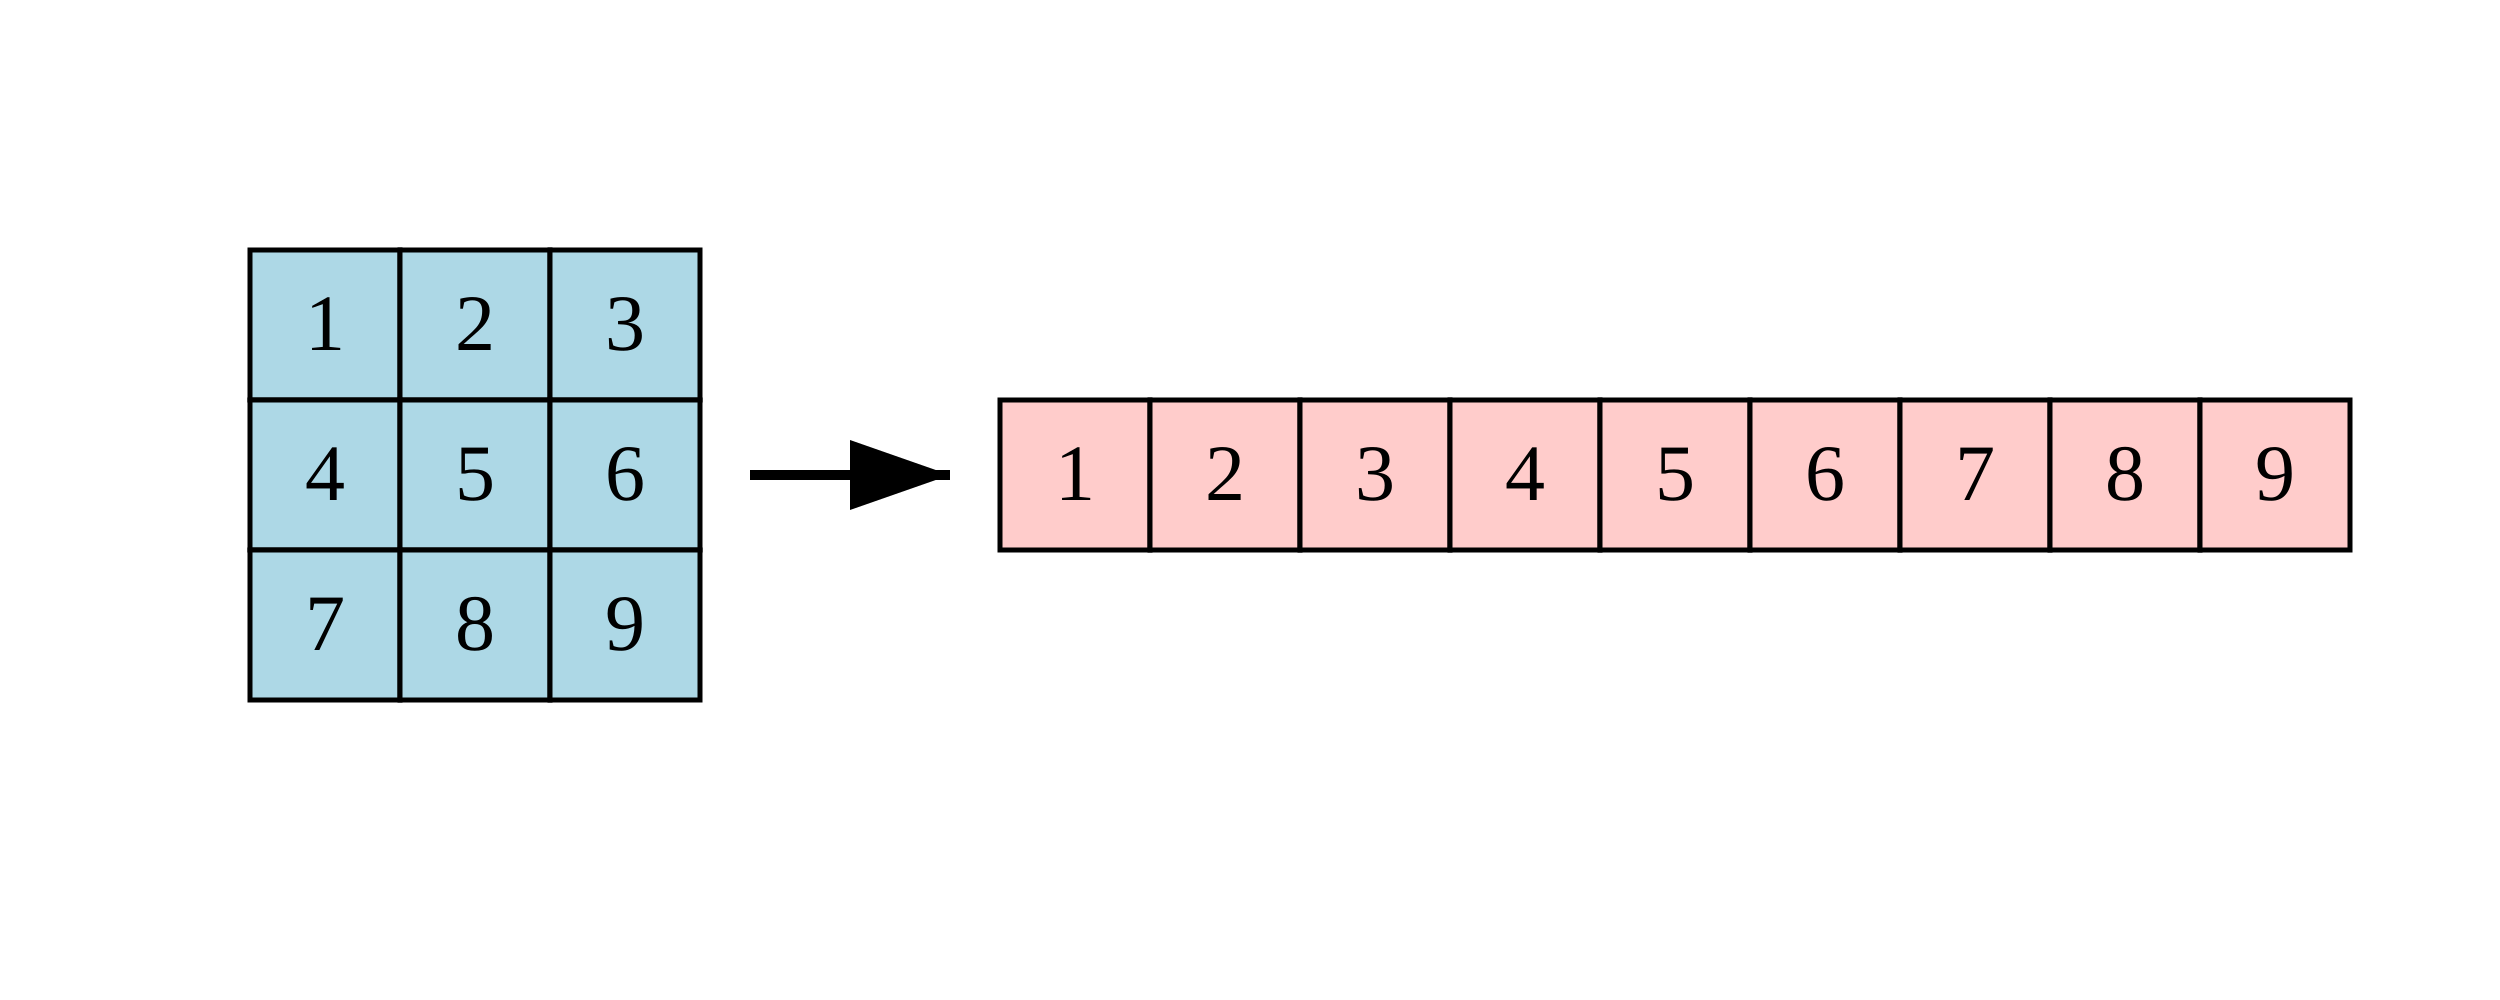
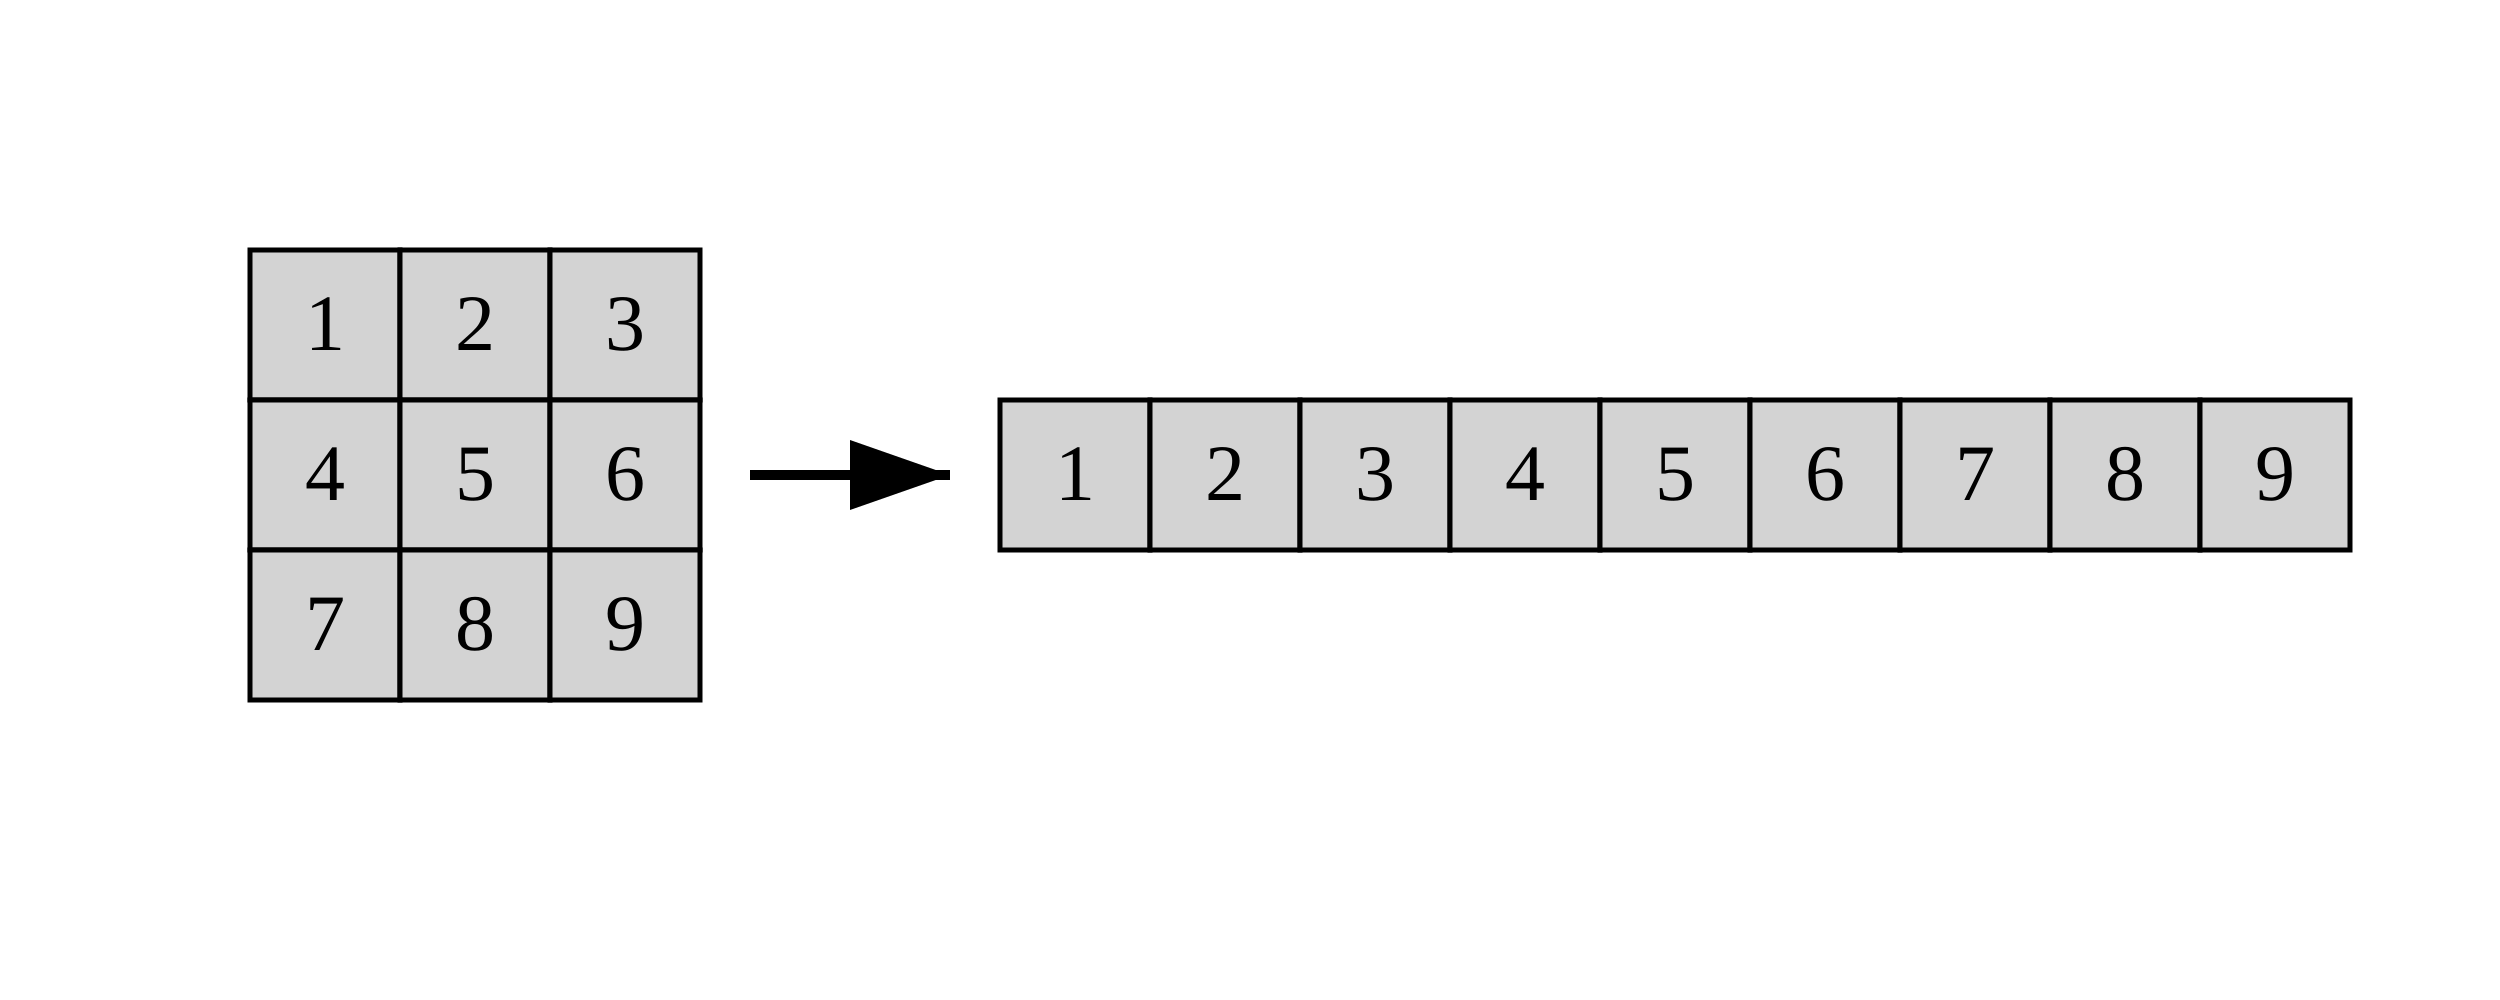
- <svg xmlns="http://www.w3.org/2000/svg" width="500" height="200">
+ <svg xmlns="http://www.w3.org/2000/svg" width="1000" height="400" style="transform:scale(2);">
  <g transform="translate(50,50)">
-     <rect x="0" y="0" width="30" height="30" fill="#add8e6" stroke="black" />
+     <rect x="0" y="0" width="30" height="30" fill="lightgray" stroke="black" />
    <text x="15" y="20" font-size="16" text-anchor="middle" fill="black">1</text>
-     <rect x="30" y="0" width="30" height="30" fill="#add8e6" stroke="black" />
+     <rect x="30" y="0" width="30" height="30" fill="lightgray" stroke="black" />
    <text x="45" y="20" font-size="16" text-anchor="middle" fill="black">2</text>
-     <rect x="60" y="0" width="30" height="30" fill="#add8e6" stroke="black" />
+     <rect x="60" y="0" width="30" height="30" fill="lightgray" stroke="black" />
    <text x="75" y="20" font-size="16" text-anchor="middle" fill="black">3</text>
-     <rect x="0" y="30" width="30" height="30" fill="#add8e6" stroke="black" />
+     <rect x="0" y="30" width="30" height="30" fill="lightgray" stroke="black" />
    <text x="15" y="50" font-size="16" text-anchor="middle" fill="black">4</text>
-     <rect x="30" y="30" width="30" height="30" fill="#add8e6" stroke="black" />
+     <rect x="30" y="30" width="30" height="30" fill="lightgray" stroke="black" />
    <text x="45" y="50" font-size="16" text-anchor="middle" fill="black">5</text>
-     <rect x="60" y="30" width="30" height="30" fill="#add8e6" stroke="black" />
+     <rect x="60" y="30" width="30" height="30" fill="lightgray" stroke="black" />
    <text x="75" y="50" font-size="16" text-anchor="middle" fill="black">6</text>
-     <rect x="0" y="60" width="30" height="30" fill="#add8e6" stroke="black" />
+     <rect x="0" y="60" width="30" height="30" fill="lightgray" stroke="black" />
    <text x="15" y="80" font-size="16" text-anchor="middle" fill="black">7</text>
-     <rect x="30" y="60" width="30" height="30" fill="#add8e6" stroke="black" />
+     <rect x="30" y="60" width="30" height="30" fill="lightgray" stroke="black" />
    <text x="45" y="80" font-size="16" text-anchor="middle" fill="black">8</text>
-     <rect x="60" y="60" width="30" height="30" fill="#add8e6" stroke="black" />
+     <rect x="60" y="60" width="30" height="30" fill="lightgray" stroke="black" />
    <text x="75" y="80" font-size="16" text-anchor="middle" fill="black">9</text>
  </g>
  <line x1="150" y1="95" x2="190" y2="95" stroke="black" stroke-width="2" marker-end="url(#arrowhead)" />
  <g transform="translate(200,80)">
-     <rect x="0" y="0" width="30" height="30" fill="#ffcccb" stroke="black" />
+     <rect x="0" y="0" width="30" height="30" fill="lightgray" stroke="black" />
    <text x="15" y="20" font-size="16" text-anchor="middle" fill="black">1</text>
-     <rect x="30" y="0" width="30" height="30" fill="#ffcccb" stroke="black" />
+     <rect x="30" y="0" width="30" height="30" fill="lightgray" stroke="black" />
    <text x="45" y="20" font-size="16" text-anchor="middle" fill="black">2</text>
-     <rect x="60" y="0" width="30" height="30" fill="#ffcccb" stroke="black" />
+     <rect x="60" y="0" width="30" height="30" fill="lightgray" stroke="black" />
    <text x="75" y="20" font-size="16" text-anchor="middle" fill="black">3</text>
-     <rect x="90" y="0" width="30" height="30" fill="#ffcccb" stroke="black" />
+     <rect x="90" y="0" width="30" height="30" fill="lightgray" stroke="black" />
    <text x="105" y="20" font-size="16" text-anchor="middle" fill="black">4</text>
-     <rect x="120" y="0" width="30" height="30" fill="#ffcccb" stroke="black" />
+     <rect x="120" y="0" width="30" height="30" fill="lightgray" stroke="black" />
    <text x="135" y="20" font-size="16" text-anchor="middle" fill="black">5</text>
-     <rect x="150" y="0" width="30" height="30" fill="#ffcccb" stroke="black" />
+     <rect x="150" y="0" width="30" height="30" fill="lightgray" stroke="black" />
    <text x="165" y="20" font-size="16" text-anchor="middle" fill="black">6</text>
-     <rect x="180" y="0" width="30" height="30" fill="#ffcccb" stroke="black" />
+     <rect x="180" y="0" width="30" height="30" fill="lightgray" stroke="black" />
    <text x="195" y="20" font-size="16" text-anchor="middle" fill="black">7</text>
-     <rect x="210" y="0" width="30" height="30" fill="#ffcccb" stroke="black" />
+     <rect x="210" y="0" width="30" height="30" fill="lightgray" stroke="black" />
    <text x="225" y="20" font-size="16" text-anchor="middle" fill="black">8</text>
-     <rect x="240" y="0" width="30" height="30" fill="#ffcccb" stroke="black" />
+     <rect x="240" y="0" width="30" height="30" fill="lightgray" stroke="black" />
    <text x="255" y="20" font-size="16" text-anchor="middle" fill="black">9</text>
  </g>
  <defs>
    <marker id="arrowhead" markerWidth="10" markerHeight="7" refX="10" refY="3.5" orient="auto">
      <polygon points="0 0, 10 3.5, 0 7" fill="black" />
    </marker>
  </defs>
</svg>
